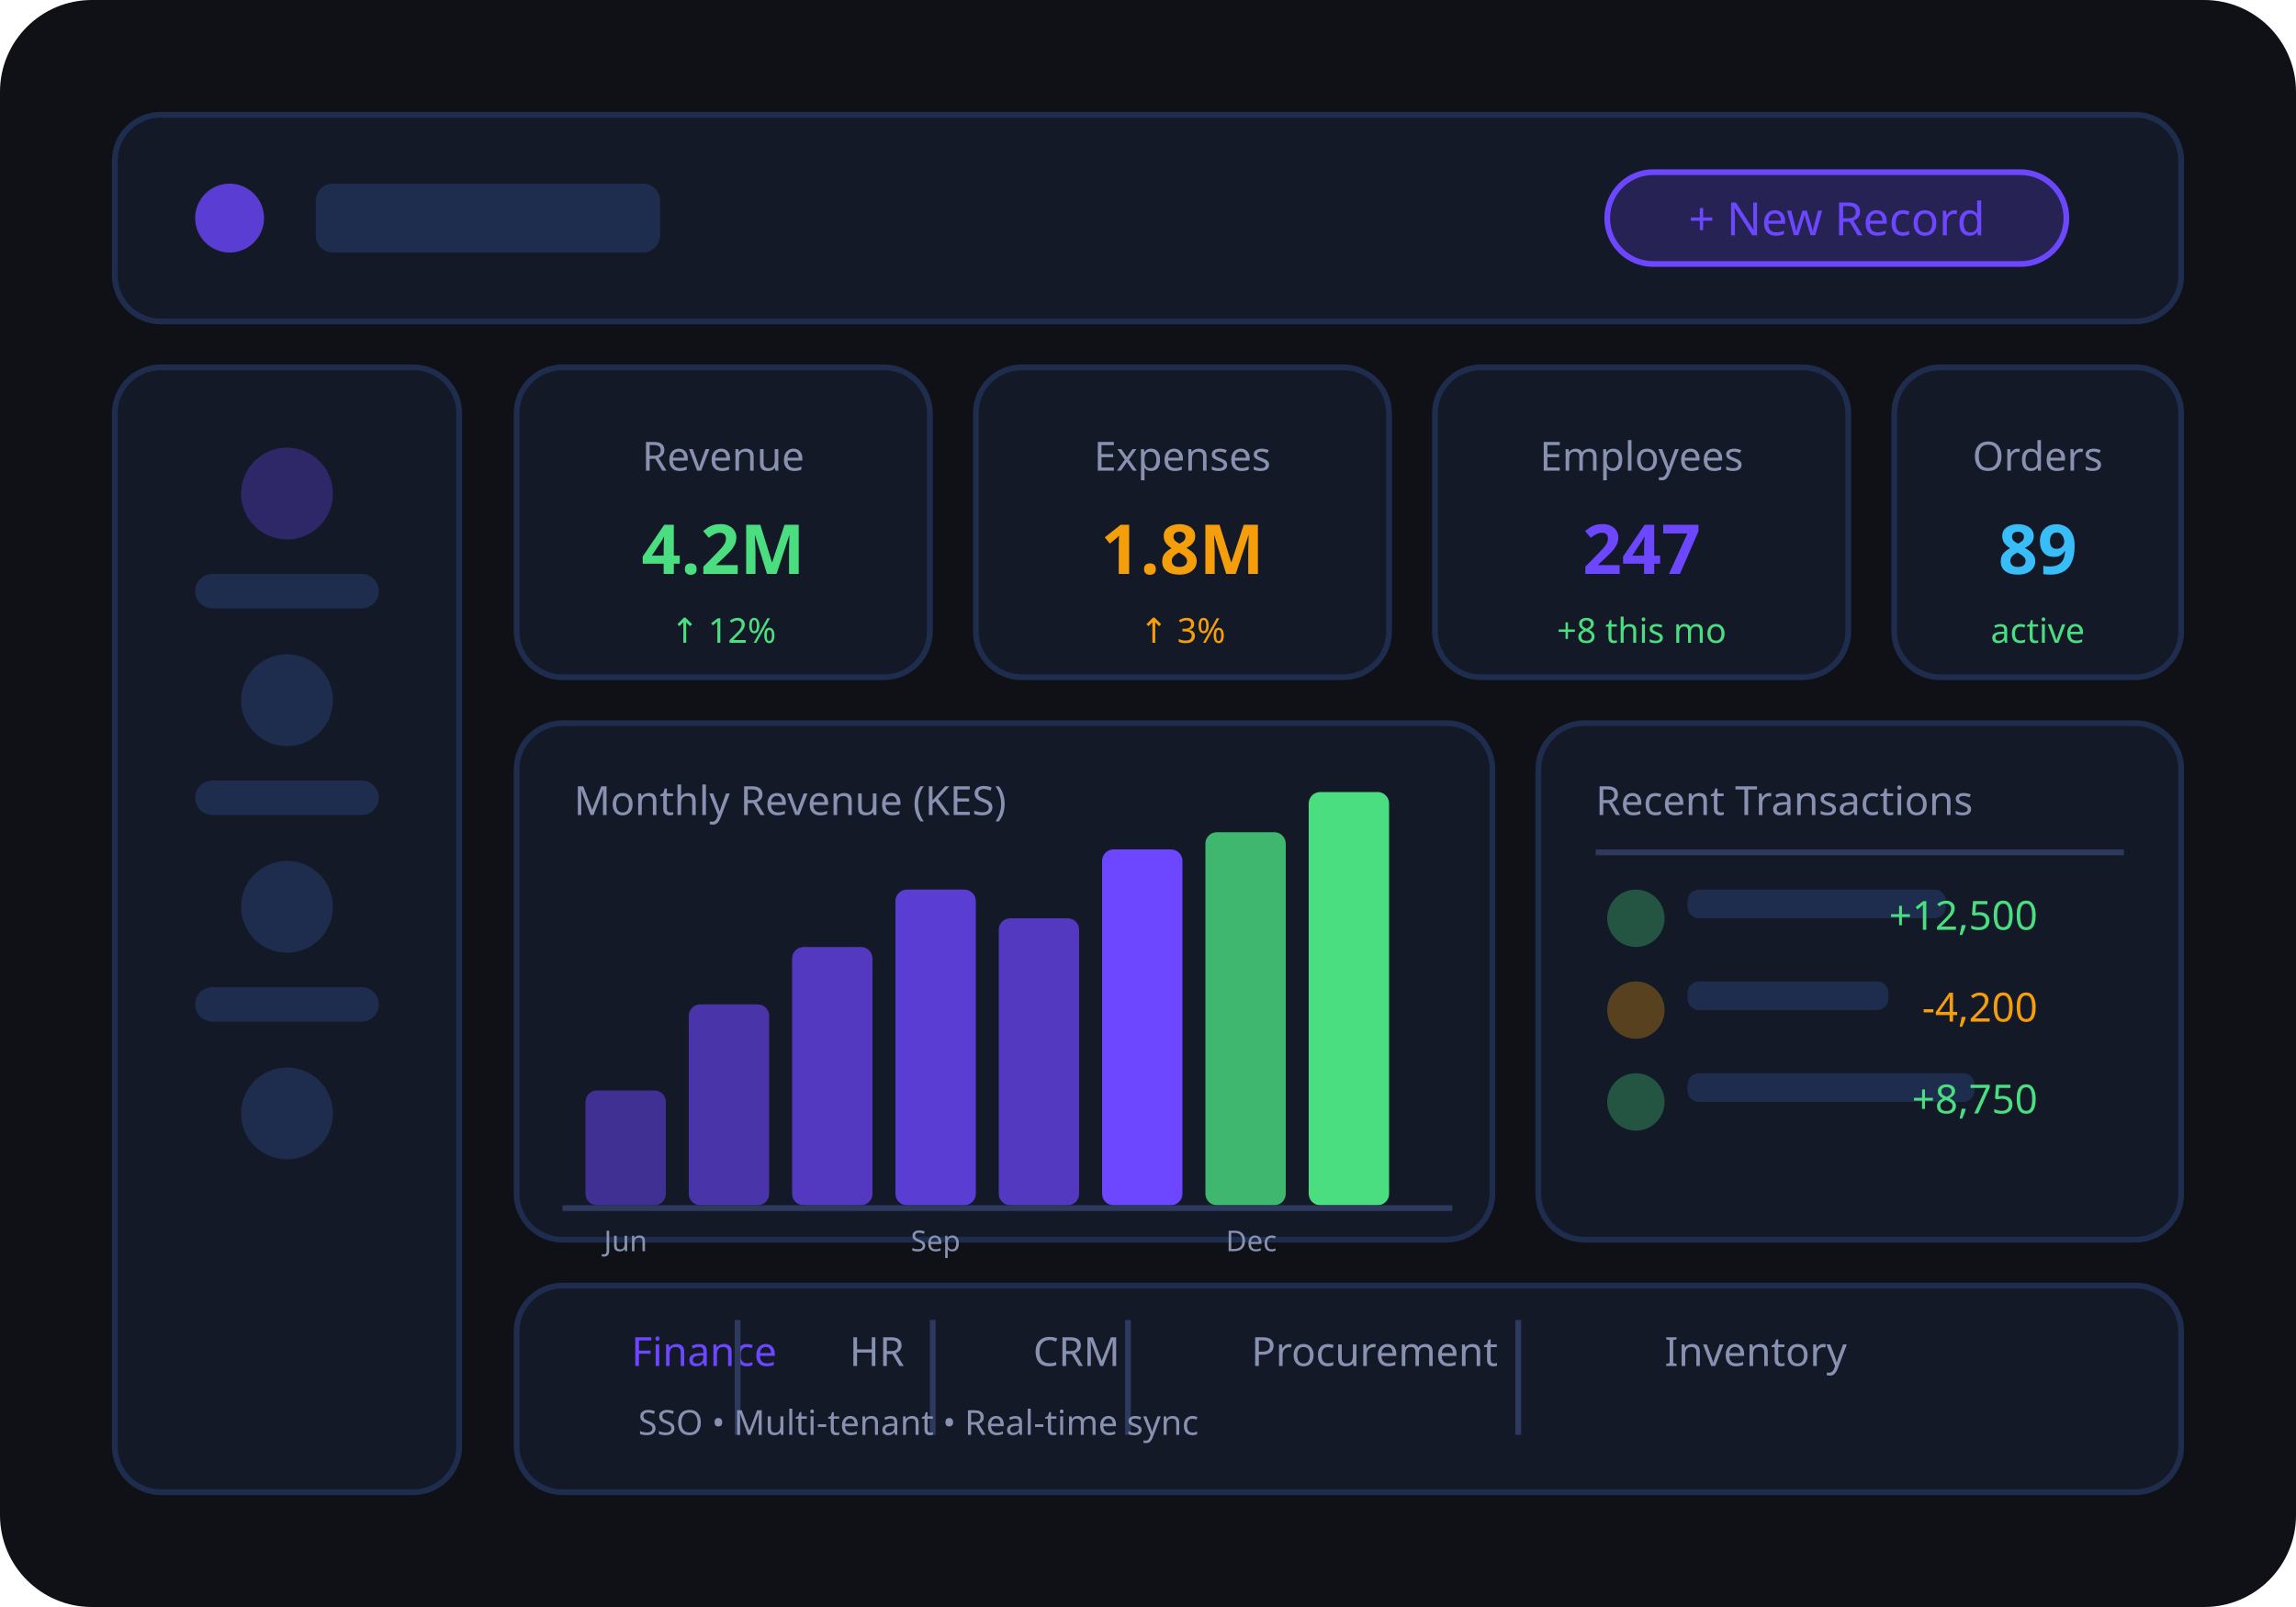
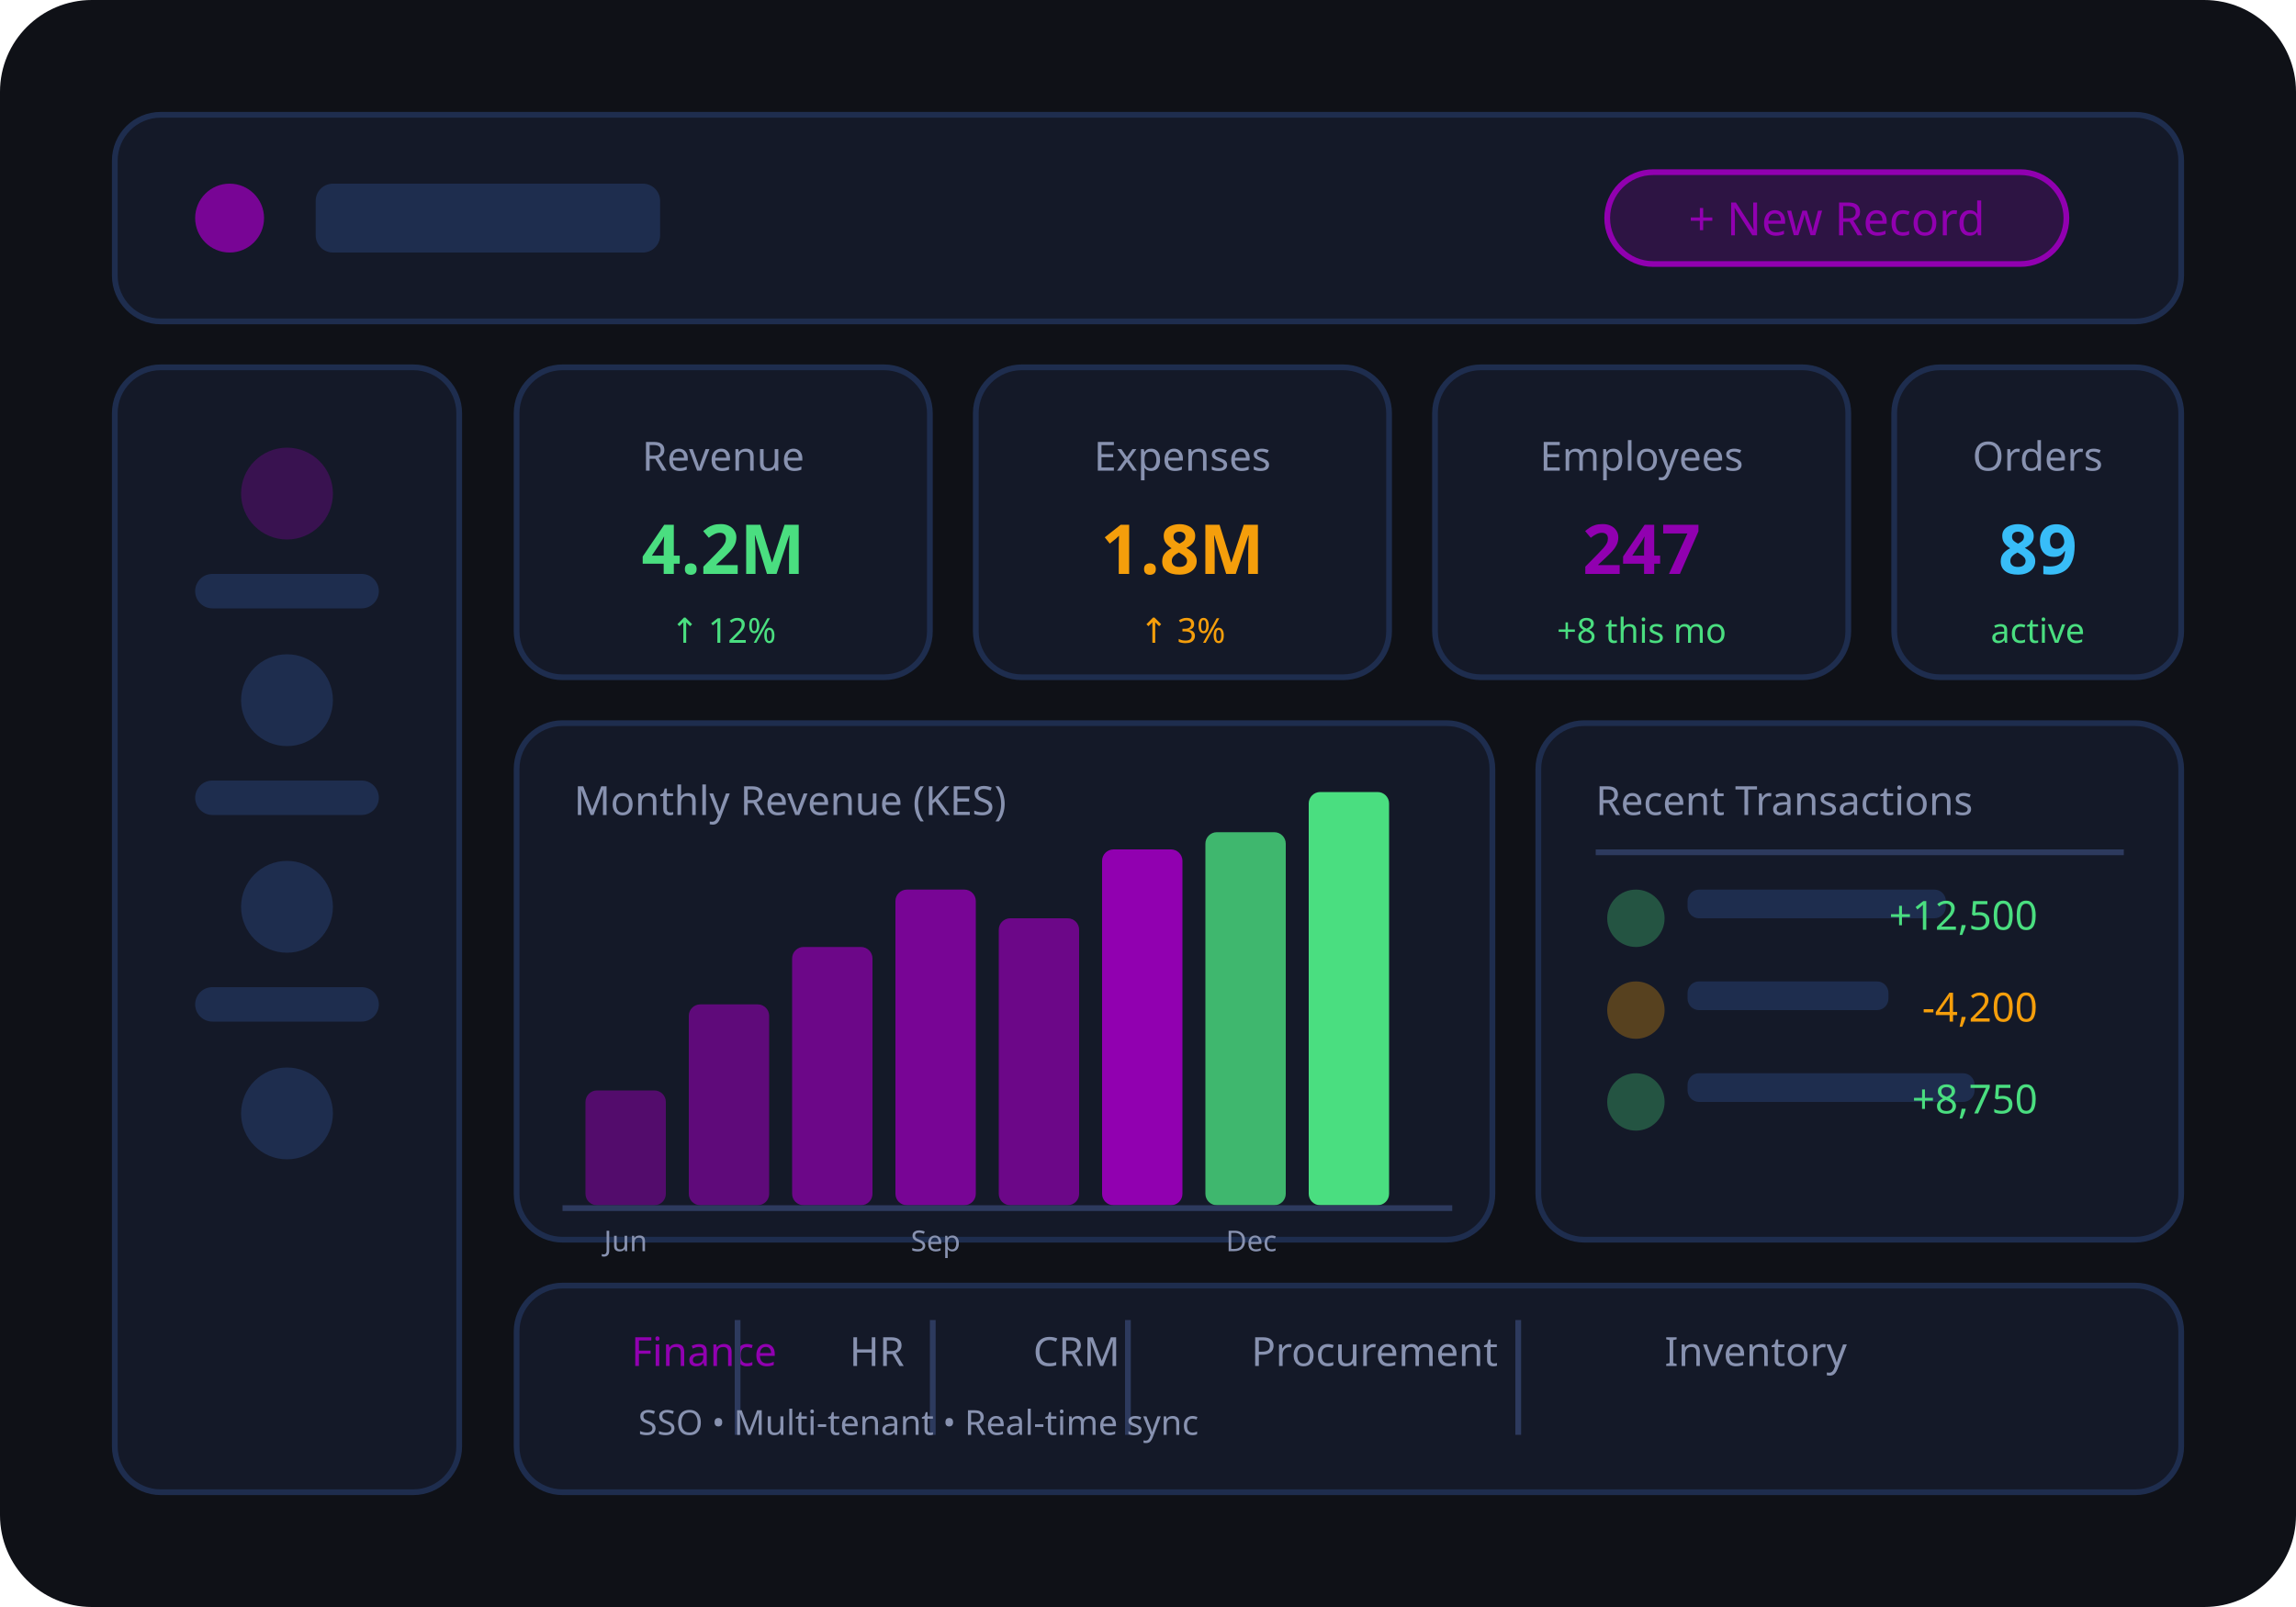
<svg xmlns="http://www.w3.org/2000/svg" viewBox="0 0 400 280" fill="none">
  <rect width="400" height="280" rx="16" fill="#0f1117" />
  <rect x="20" y="20" width="360" height="36" rx="8" fill="#141928" stroke="#1e2d4e" stroke-width="1" />
-   <circle cx="40" cy="38" r="6" fill="#6c47ff" opacity="0.8" />
+   <circle cx="40" cy="38" r="6" fill="#9100B0" opacity="0.8" />
  <rect x="55" y="32" width="60" height="12" rx="3" fill="#1e2d4e" />
-   <rect x="280" y="30" width="80" height="16" rx="8" fill="#6c47ff" opacity="0.2" />
-   <rect x="280" y="30" width="80" height="16" rx="8" stroke="#6c47ff" stroke-width="1" />
-   <text x="320" y="41" font-family="sans-serif" font-size="8" fill="#6c47ff" text-anchor="middle">+ New Record</text>
+   <rect x="280" y="30" width="80" height="16" rx="8" fill="#9100B0" opacity="0.2" />
+   <rect x="280" y="30" width="80" height="16" rx="8" stroke="#9100B0" stroke-width="1" />
+   <text x="320" y="41" font-family="sans-serif" font-size="8" fill="#9100B0" text-anchor="middle">+ New Record</text>
  <rect x="20" y="64" width="60" height="196" rx="8" fill="#141928" stroke="#1e2d4e" stroke-width="1" />
-   <circle cx="50" cy="86" r="8" fill="#6c47ff" opacity="0.3" />
+   <circle cx="50" cy="86" r="8" fill="#9100B0" opacity="0.3" />
  <rect x="34" y="100" width="32" height="6" rx="3" fill="#1e2d4e" />
  <circle cx="50" cy="122" r="8" fill="#1e2d4e" />
  <rect x="34" y="136" width="32" height="6" rx="3" fill="#1e2d4e" />
  <circle cx="50" cy="158" r="8" fill="#1e2d4e" />
  <rect x="34" y="172" width="32" height="6" rx="3" fill="#1e2d4e" />
  <circle cx="50" cy="194" r="8" fill="#1e2d4e" />
  <rect x="90" y="64" width="72" height="54" rx="8" fill="#141928" stroke="#1e2d4e" stroke-width="1" />
  <text x="126" y="82" font-family="sans-serif" font-size="7" fill="#8892b0" text-anchor="middle">Revenue</text>
  <text x="126" y="100" font-family="sans-serif" font-size="12" font-weight="bold" fill="#4ade80" text-anchor="middle">4.2M</text>
  <text x="126" y="112" font-family="sans-serif" font-size="6" fill="#4ade80" text-anchor="middle">↑ 12%</text>
  <rect x="170" y="64" width="72" height="54" rx="8" fill="#141928" stroke="#1e2d4e" stroke-width="1" />
  <text x="206" y="82" font-family="sans-serif" font-size="7" fill="#8892b0" text-anchor="middle">Expenses</text>
  <text x="206" y="100" font-family="sans-serif" font-size="12" font-weight="bold" fill="#f59e0b" text-anchor="middle">1.8M</text>
  <text x="206" y="112" font-family="sans-serif" font-size="6" fill="#f59e0b" text-anchor="middle">↑ 3%</text>
  <rect x="250" y="64" width="72" height="54" rx="8" fill="#141928" stroke="#1e2d4e" stroke-width="1" />
  <text x="286" y="82" font-family="sans-serif" font-size="7" fill="#8892b0" text-anchor="middle">Employees</text>
-   <text x="286" y="100" font-family="sans-serif" font-size="12" font-weight="bold" fill="#6c47ff" text-anchor="middle">247</text>
+   <text x="286" y="100" font-family="sans-serif" font-size="12" font-weight="bold" fill="#9100B0" text-anchor="middle">247</text>
  <text x="286" y="112" font-family="sans-serif" font-size="6" fill="#4ade80" text-anchor="middle">+8 this mo</text>
  <rect x="330" y="64" width="50" height="54" rx="8" fill="#141928" stroke="#1e2d4e" stroke-width="1" />
  <text x="355" y="82" font-family="sans-serif" font-size="7" fill="#8892b0" text-anchor="middle">Orders</text>
  <text x="355" y="100" font-family="sans-serif" font-size="12" font-weight="bold" fill="#38bdf8" text-anchor="middle">89</text>
  <text x="355" y="112" font-family="sans-serif" font-size="6" fill="#4ade80" text-anchor="middle">active</text>
  <rect x="90" y="126" width="170" height="90" rx="8" fill="#141928" stroke="#1e2d4e" stroke-width="1" />
  <text x="100" y="142" font-family="sans-serif" font-size="7" fill="#8892b0">Monthly Revenue (KES)</text>
-   <rect x="102" y="190" width="14" height="20" rx="2" fill="#6c47ff" opacity="0.5" />
-   <rect x="120" y="175" width="14" height="35" rx="2" fill="#6c47ff" opacity="0.6" />
-   <rect x="138" y="165" width="14" height="45" rx="2" fill="#6c47ff" opacity="0.7" />
-   <rect x="156" y="155" width="14" height="55" rx="2" fill="#6c47ff" opacity="0.8" />
-   <rect x="174" y="160" width="14" height="50" rx="2" fill="#6c47ff" opacity="0.7" />
-   <rect x="192" y="148" width="14" height="62" rx="2" fill="#6c47ff" />
+   <rect x="102" y="190" width="14" height="20" rx="2" fill="#9100B0" opacity="0.5" />
+   <rect x="120" y="175" width="14" height="35" rx="2" fill="#9100B0" opacity="0.6" />
+   <rect x="138" y="165" width="14" height="45" rx="2" fill="#9100B0" opacity="0.7" />
+   <rect x="156" y="155" width="14" height="55" rx="2" fill="#9100B0" opacity="0.8" />
+   <rect x="174" y="160" width="14" height="50" rx="2" fill="#9100B0" opacity="0.7" />
+   <rect x="192" y="148" width="14" height="62" rx="2" fill="#9100B0" />
  <rect x="210" y="145" width="14" height="65" rx="2" fill="#4ade80" opacity="0.8" />
  <rect x="228" y="138" width="14" height="72" rx="2" fill="#4ade80" />
  <text x="109" y="218" font-family="sans-serif" font-size="5" fill="#8892b0" text-anchor="middle">Jun</text>
  <text x="163" y="218" font-family="sans-serif" font-size="5" fill="#8892b0" text-anchor="middle">Sep</text>
  <text x="218" y="218" font-family="sans-serif" font-size="5" fill="#8892b0" text-anchor="middle">Dec</text>
  <rect x="98" y="210" width="155" height="1" fill="#2d3a5e" />
  <rect x="268" y="126" width="112" height="90" rx="8" fill="#141928" stroke="#1e2d4e" stroke-width="1" />
  <text x="278" y="142" font-family="sans-serif" font-size="7" fill="#8892b0">Recent Transactions</text>
  <rect x="278" y="148" width="92" height="1" fill="#2d3a5e" />
  <circle cx="285" cy="160" r="5" fill="#4ade80" opacity="0.3" />
  <rect x="294" y="155" width="45" height="5" rx="2" fill="#1e2d4e" />
  <text x="355" y="162" font-family="sans-serif" font-size="7" fill="#4ade80" text-anchor="end">+12,500</text>
  <circle cx="285" cy="176" r="5" fill="#f59e0b" opacity="0.3" />
  <rect x="294" y="171" width="35" height="5" rx="2" fill="#1e2d4e" />
  <text x="355" y="178" font-family="sans-serif" font-size="7" fill="#f59e0b" text-anchor="end">-4,200</text>
  <circle cx="285" cy="192" r="5" fill="#4ade80" opacity="0.3" />
  <rect x="294" y="187" width="50" height="5" rx="2" fill="#1e2d4e" />
  <text x="355" y="194" font-family="sans-serif" font-size="7" fill="#4ade80" text-anchor="end">+8,750</text>
  <rect x="90" y="224" width="290" height="36" rx="8" fill="#141928" stroke="#1e2d4e" stroke-width="1" />
-   <text x="110" y="238" font-family="sans-serif" font-size="7" fill="#6c47ff">Finance</text>
+   <text x="110" y="238" font-family="sans-serif" font-size="7" fill="#9100B0">Finance</text>
  <rect x="128" y="230" width="1" height="20" fill="#2d3a5e" />
  <text x="148" y="238" font-family="sans-serif" font-size="7" fill="#8892b0">HR</text>
  <rect x="162" y="230" width="1" height="20" fill="#2d3a5e" />
  <text x="180" y="238" font-family="sans-serif" font-size="7" fill="#8892b0">CRM</text>
  <rect x="196" y="230" width="1" height="20" fill="#2d3a5e" />
  <text x="218" y="238" font-family="sans-serif" font-size="7" fill="#8892b0">Procurement</text>
  <rect x="264" y="230" width="1" height="20" fill="#2d3a5e" />
  <text x="290" y="238" font-family="sans-serif" font-size="7" fill="#8892b0">Inventory</text>
  <text x="160" y="250" font-family="sans-serif" font-size="6" fill="#8892b0" text-anchor="middle">SSO • Multi-tenant • Real-time sync</text>
</svg>
